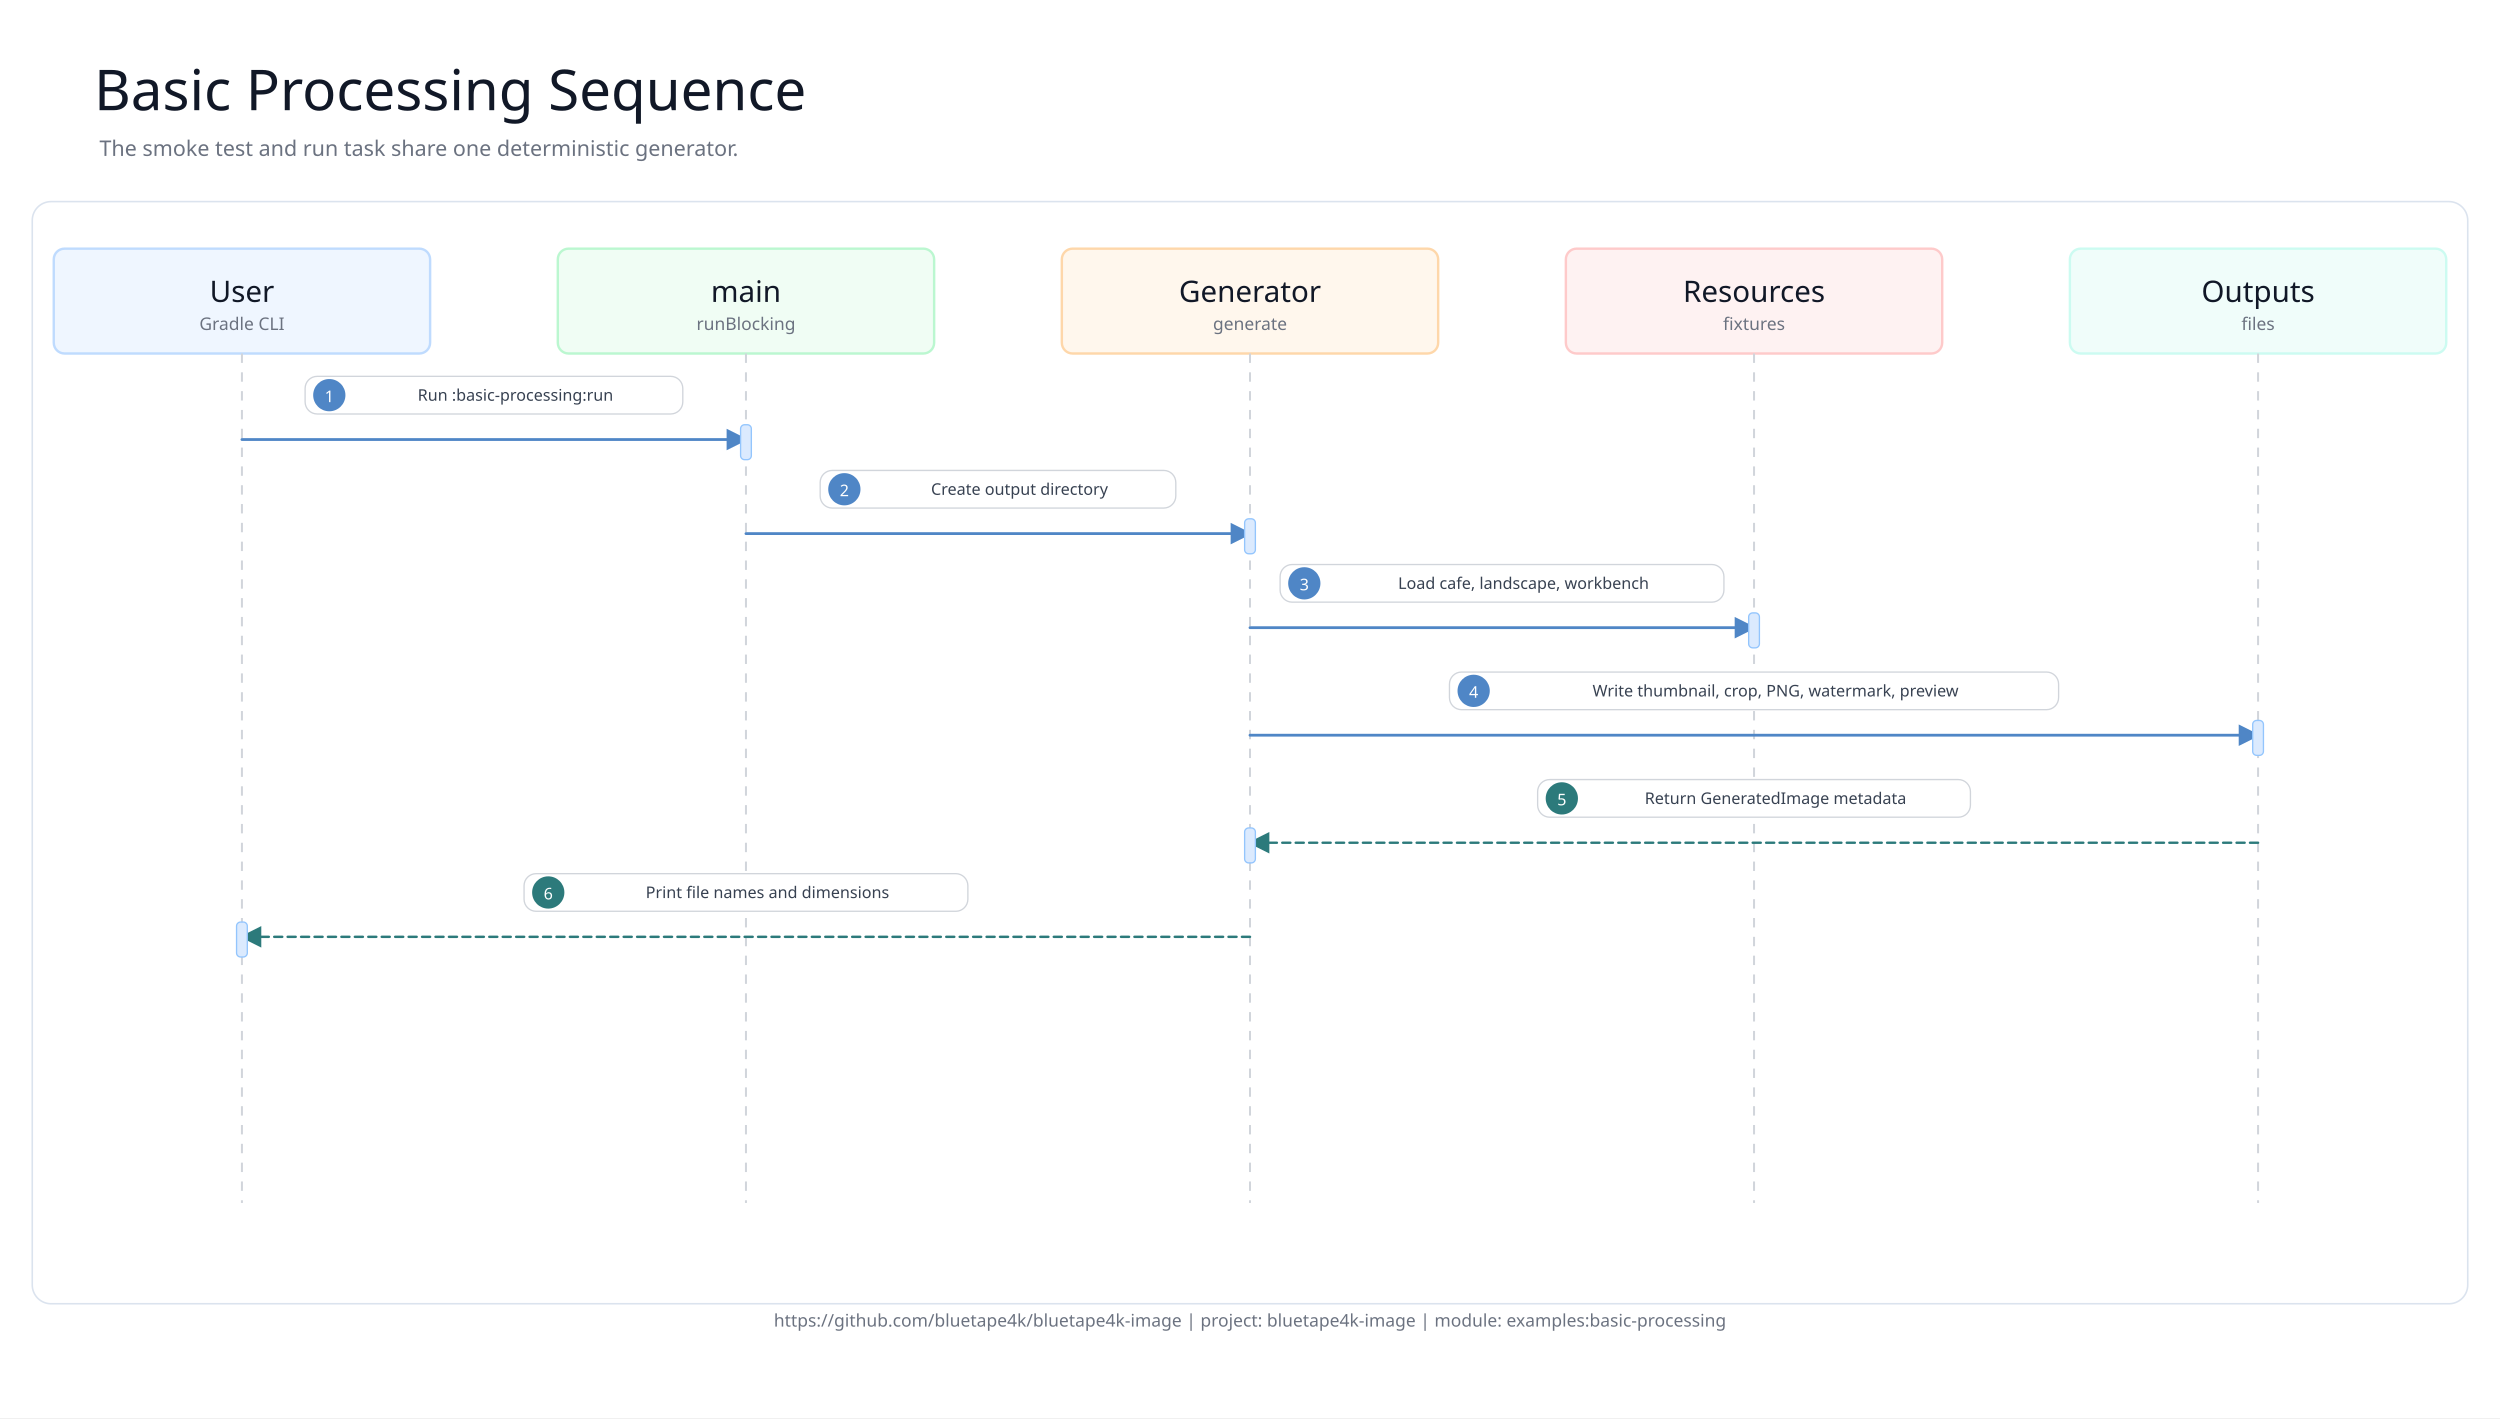
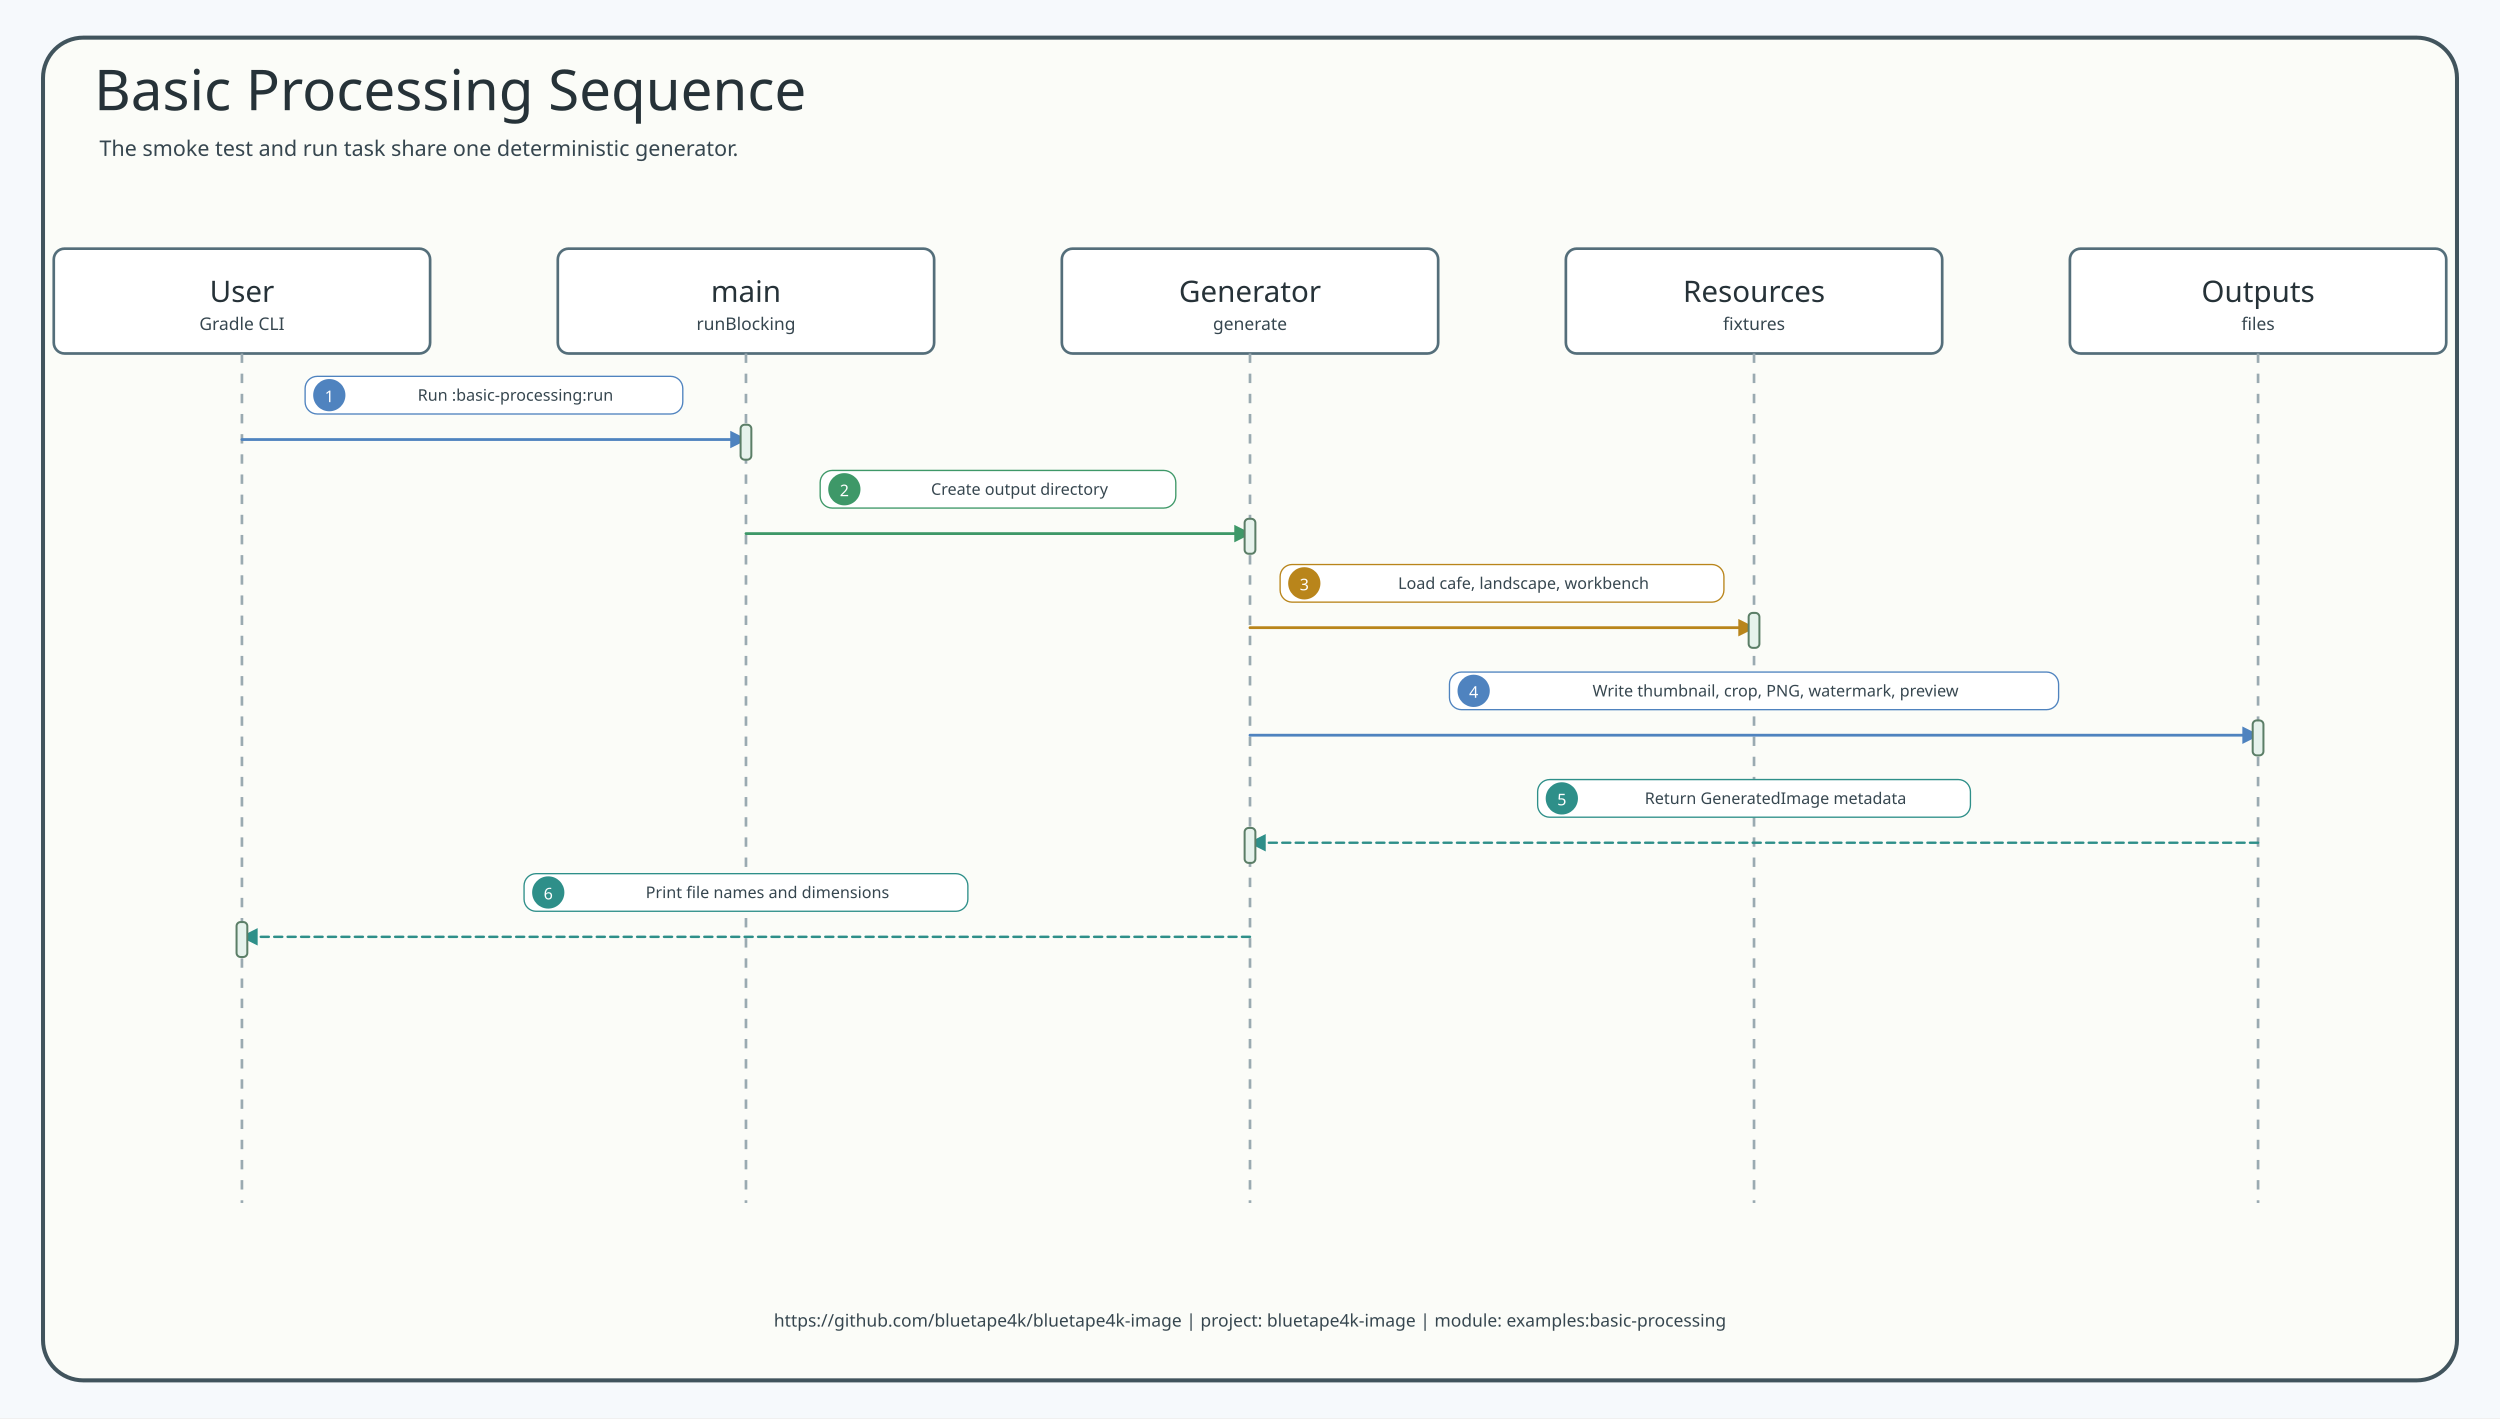
<svg xmlns="http://www.w3.org/2000/svg" width="1860" height="1055" viewBox="0 0 1860 1055" role="img" aria-label="Basic Processing Sequence">
  <defs>
-     <marker markerUnits="userSpaceOnUse" id="arrow-blue" markerWidth="16" markerHeight="16" viewBox="0 0 10 10" refX="9" refY="5" orient="auto">
-       <path d="M 0 0 L 10 5 L 0 10 Z" fill="#4f86c6" stroke="#4f86c6" stroke-width="0" stroke-dasharray="none" style="stroke-dasharray:none" />
+     <marker markerUnits="userSpaceOnUse" id="arrow-blue" markerWidth="13" markerHeight="13" viewBox="0 0 10 10" refX="9" refY="5" orient="auto">
+       <path d="M 0 0 L 10 5 L 0 10 Z" fill="#4F83BF" stroke="#4F83BF" stroke-width="0" stroke-dasharray="none" style="stroke-dasharray:none" />
    </marker>
-     <marker markerUnits="userSpaceOnUse" id="arrow-teal" markerWidth="16" markerHeight="16" viewBox="0 0 10 10" refX="9" refY="5" orient="auto">
-       <path d="M 0 0 L 10 5 L 0 10 Z" fill="#2c7a7b" stroke="#2c7a7b" stroke-width="0" stroke-dasharray="none" style="stroke-dasharray:none" />
+     <marker markerUnits="userSpaceOnUse" id="arrow-green" markerWidth="13" markerHeight="13" viewBox="0 0 10 10" refX="9" refY="5" orient="auto">
+       <path d="M 0 0 L 10 5 L 0 10 Z" fill="#3E9868" stroke="#3E9868" stroke-width="0" stroke-dasharray="none" style="stroke-dasharray:none" />
+     </marker>
+     <marker markerUnits="userSpaceOnUse" id="arrow-amber" markerWidth="13" markerHeight="13" viewBox="0 0 10 10" refX="9" refY="5" orient="auto">
+       <path d="M 0 0 L 10 5 L 0 10 Z" fill="#B9851B" stroke="#B9851B" stroke-width="0" stroke-dasharray="none" style="stroke-dasharray:none" />
+     </marker>
+     <marker markerUnits="userSpaceOnUse" id="arrow-teal" markerWidth="13" markerHeight="13" viewBox="0 0 10 10" refX="9" refY="5" orient="auto">
+       <path d="M 0 0 L 10 5 L 0 10 Z" fill="#2E8F89" stroke="#2E8F89" stroke-width="0" stroke-dasharray="none" style="stroke-dasharray:none" />
+     </marker>
+     <marker markerUnits="userSpaceOnUse" id="arrow-red" markerWidth="13" markerHeight="13" viewBox="0 0 10 10" refX="9" refY="5" orient="auto">
+       <path d="M 0 0 L 10 5 L 0 10 Z" fill="#C94D68" stroke="#C94D68" stroke-width="0" stroke-dasharray="none" style="stroke-dasharray:none" />
    </marker>
    <style>
-     .canvas{fill:#ffffff}
-     .title{font-family:"Architects Daughter";font-size:42px;fill:#111827;font-weight:400}
-     .subtitle{font-family:"Comic Mono";font-size:16px;fill:#6b7280;font-weight:400}
-     .node-title{font-family:"Architects Daughter";font-size:22px;fill:#111827;font-weight:400}
-     .node-detail{font-family:"Comic Mono";font-size:13px;fill:#6b7280;font-weight:400}
-     .panel-title{font-family:"Comic Mono";font-size:16px;fill:#4b5563;font-weight:700;letter-spacing:0.8px}
-     .layer{fill:#f3f6fa;stroke:#cbd5e1;stroke-width:1.4;stroke-dasharray:8 6}
-     .layer-title{font-family:"Comic Mono";font-size:16px;fill:#4b5563;font-weight:700;letter-spacing:0.8px}
-     .label{font-family:"Comic Mono";font-size:12px;fill:#374151;font-weight:400}
-     .footer{font-family:"Comic Mono";font-size:13px;fill:#6b7280;font-weight:400}
-     .footer-pill{fill:#ffffff;stroke:#d1d5db;stroke-width:1}
-     .card{fill:#ffffff;stroke:#94a3b8;stroke-width:1.9}
-     .edge{stroke:#4f86c6;stroke-width:2.1;fill:none;marker-end:url(#arrow-blue);stroke-linecap:round;stroke-linejoin:round}
-     .edge-dashed{stroke:#2c7a7b;stroke-width:1.8;fill:none;marker-end:url(#arrow-teal);stroke-linecap:round;stroke-linejoin:round;stroke-dasharray:6 4}
-     .lifeline{stroke:#d1d5db;stroke-width:1.5;stroke-dasharray:7 7}
+     .canvas{fill:#F6F9FC}
+     .title{font-family:"Architects Daughter";font-size:42px;fill:#263238;font-weight:400}
+     .subtitle{font-family:"Comic Mono";font-size:16px;fill:#36464f;font-weight:400}
+     .node-title{font-family:"Architects Daughter";font-size:22px;fill:#263238;font-weight:400}
+     .node-detail{font-family:"Comic Mono";font-size:13px;fill:#36464f;font-weight:400}
+     .label{font-family:"Comic Mono";font-size:12px;fill:#36464f;font-weight:400}
+     .footer{font-family:"Comic Mono";font-size:13px;fill:#36464f;font-weight:400}
+     .footer-pill{fill:#FFFFFF;stroke:#d7e0e4;stroke-width:1}
+     .card{fill:#FFFFFF;stroke:#546e7a;stroke-width:2}
+     .lifeline{stroke:#9aaab1;stroke-width:2;stroke-dasharray:7 8}
+     .activation{fill:#e6f2ec;stroke:#5b7e67;stroke-width:1.5}
+     .edge{stroke:#4F83BF;stroke-width:2.1;fill:none;marker-end:url(#arrow-blue);stroke-linecap:round;stroke-linejoin:round}
+     .edge-green{stroke:#3E9868;marker-end:url(#arrow-green)}
+     .edge-amber{stroke:#B9851B;marker-end:url(#arrow-amber)}
+     .edge-red{stroke:#C94D68;marker-end:url(#arrow-red)}
+     .edge-dashed{stroke:#2E8F89;stroke-width:1.8;fill:none;marker-end:url(#arrow-teal);stroke-linecap:round;stroke-linejoin:round;stroke-dasharray:6 4}
  </style>
  </defs>
  <rect class="canvas" width="1860" height="1055" />
-   <rect class="frame" x="24" y="150" width="1812" height="820" rx="14" fill="none" stroke="#dbe3ee" stroke-width="1.2" />
+   <rect class="frame" x="32" y="28" width="1796" height="999" rx="30" fill="#fbfcf8" stroke="#41545d" stroke-width="3" />
  <text class="title" x="70" y="82">Basic Processing Sequence</text>
  <text class="subtitle" x="74" y="116">The smoke test and run task share one deterministic generator.</text>
  <g id="participants">
-     <rect class="card participant-card header" x="40" y="185" width="280" height="78" rx="8" style="fill:#eff6ff;stroke:#bfdbfe;stroke-width:1.8" />
+     <rect class="card participant-card header" x="40" y="185" width="280" height="78" rx="8" />
    <text class="node-title participant" x="180" y="217" text-anchor="middle" dominant-baseline="middle">User</text>
-     <text class="node-detail" x="180" y="241" text-anchor="middle" dominant-baseline="middle">Gradle CLI</text>
+     <text class="node-detail role" x="180" y="241" text-anchor="middle" dominant-baseline="middle">Gradle CLI</text>
    <line class="lifeline" x1="180" y1="263" x2="180" y2="895" />
-     <rect class="card participant-card header" x="415" y="185" width="280" height="78" rx="8" style="fill:#f0fdf4;stroke:#bbf7d0;stroke-width:1.8" />
+     <rect class="card participant-card header" x="415" y="185" width="280" height="78" rx="8" />
    <text class="node-title participant" x="555" y="217" text-anchor="middle" dominant-baseline="middle">main</text>
-     <text class="node-detail" x="555" y="241" text-anchor="middle" dominant-baseline="middle">runBlocking</text>
+     <text class="node-detail role" x="555" y="241" text-anchor="middle" dominant-baseline="middle">runBlocking</text>
    <line class="lifeline" x1="555" y1="263" x2="555" y2="895" />
-     <rect class="card participant-card header" x="790" y="185" width="280" height="78" rx="8" style="fill:#fff7ed;stroke:#fed7aa;stroke-width:1.8" />
+     <rect class="card participant-card header" x="790" y="185" width="280" height="78" rx="8" />
    <text class="node-title participant" x="930" y="217" text-anchor="middle" dominant-baseline="middle">Generator</text>
-     <text class="node-detail" x="930" y="241" text-anchor="middle" dominant-baseline="middle">generate</text>
+     <text class="node-detail role" x="930" y="241" text-anchor="middle" dominant-baseline="middle">generate</text>
    <line class="lifeline" x1="930" y1="263" x2="930" y2="895" />
-     <rect class="card participant-card header" x="1165" y="185" width="280" height="78" rx="8" style="fill:#fef2f2;stroke:#fecaca;stroke-width:1.8" />
+     <rect class="card participant-card header" x="1165" y="185" width="280" height="78" rx="8" />
    <text class="node-title participant" x="1305" y="217" text-anchor="middle" dominant-baseline="middle">Resources</text>
-     <text class="node-detail" x="1305" y="241" text-anchor="middle" dominant-baseline="middle">fixtures</text>
+     <text class="node-detail role" x="1305" y="241" text-anchor="middle" dominant-baseline="middle">fixtures</text>
    <line class="lifeline" x1="1305" y1="263" x2="1305" y2="895" />
-     <rect class="card participant-card header" x="1540" y="185" width="280" height="78" rx="8" style="fill:#f0fdfa;stroke:#ccfbf1;stroke-width:1.8" />
+     <rect class="card participant-card header" x="1540" y="185" width="280" height="78" rx="8" />
    <text class="node-title participant" x="1680" y="217" text-anchor="middle" dominant-baseline="middle">Outputs</text>
-     <text class="node-detail" x="1680" y="241" text-anchor="middle" dominant-baseline="middle">files</text>
+     <text class="node-detail role" x="1680" y="241" text-anchor="middle" dominant-baseline="middle">files</text>
    <line class="lifeline" x1="1680" y1="263" x2="1680" y2="895" />
  </g>
  <g id="messages">
    <path data-connector="true" class="edge" d="M 180 327 L 555 327" />
-     <rect class="activation" x="551" y="316" width="8" height="26" rx="3" fill="#dbeafe" stroke="#93c5fd" stroke-width="1" />
-     <rect class="pill" x="227.0" y="280" width="281.0" height="28" rx="9" fill="#ffffff" stroke="#d1d5db" />
-     <circle cx="245.0" cy="294" r="12" fill="#4f86c6" />
-     <text class="label" x="245.0" y="295" text-anchor="middle" dominant-baseline="middle" style="fill:#ffffff;font-size:12px">1</text>
+     <rect class="activation" x="551" y="316" width="8" height="26" rx="3" />
+     <rect class="pill" x="227.0" y="280" width="281.0" height="28" rx="9" fill="#FFFFFF" stroke="#4F83BF" />
+     <circle cx="245.0" cy="294" r="12" fill="#4F83BF" />
+     <text class="label" x="245.0" y="295" text-anchor="middle" dominant-baseline="middle" style="fill:#FFFFFF;font-size:12px">1</text>
    <text class="label" x="383.5" y="294" text-anchor="middle" dominant-baseline="middle">Run :basic-processing:run</text>
-     <path data-connector="true" class="edge" d="M 555 397 L 930 397" />
-     <rect class="activation" x="926" y="386" width="8" height="26" rx="3" fill="#dbeafe" stroke="#93c5fd" stroke-width="1" />
-     <rect class="pill" x="610.2" y="350" width="264.6" height="28" rx="9" fill="#ffffff" stroke="#d1d5db" />
-     <circle cx="628.2" cy="364" r="12" fill="#4f86c6" />
-     <text class="label" x="628.2" y="365" text-anchor="middle" dominant-baseline="middle" style="fill:#ffffff;font-size:12px">2</text>
+     <path data-connector="true" class="edge edge-green" d="M 555 397 L 930 397" />
+     <rect class="activation" x="926" y="386" width="8" height="26" rx="3" />
+     <rect class="pill" x="610.2" y="350" width="264.6" height="28" rx="9" fill="#FFFFFF" stroke="#3E9868" />
+     <circle cx="628.2" cy="364" r="12" fill="#3E9868" />
+     <text class="label" x="628.2" y="365" text-anchor="middle" dominant-baseline="middle" style="fill:#FFFFFF;font-size:12px">2</text>
    <text class="label" x="758.5" y="364" text-anchor="middle" dominant-baseline="middle">Create output directory</text>
-     <path data-connector="true" class="edge" d="M 930 467 L 1305 467" />
-     <rect class="activation" x="1301" y="456" width="8" height="26" rx="3" fill="#dbeafe" stroke="#93c5fd" stroke-width="1" />
-     <rect class="pill" x="952.4" y="420" width="330.2" height="28" rx="9" fill="#ffffff" stroke="#d1d5db" />
-     <circle cx="970.4" cy="434" r="12" fill="#4f86c6" />
-     <text class="label" x="970.4" y="435" text-anchor="middle" dominant-baseline="middle" style="fill:#ffffff;font-size:12px">3</text>
+     <path data-connector="true" class="edge edge-amber" d="M 930 467 L 1305 467" />
+     <rect class="activation" x="1301" y="456" width="8" height="26" rx="3" />
+     <rect class="pill" x="952.4" y="420" width="330.2" height="28" rx="9" fill="#FFFFFF" stroke="#B9851B" />
+     <circle cx="970.4" cy="434" r="12" fill="#B9851B" />
+     <text class="label" x="970.4" y="435" text-anchor="middle" dominant-baseline="middle" style="fill:#FFFFFF;font-size:12px">3</text>
    <text class="label" x="1133.5" y="434" text-anchor="middle" dominant-baseline="middle">Load cafe, landscape, workbench</text>
    <path data-connector="true" class="edge" d="M 930 547 L 1680 547" />
-     <rect class="activation" x="1676" y="536" width="8" height="26" rx="3" fill="#dbeafe" stroke="#93c5fd" stroke-width="1" />
-     <rect class="pill" x="1078.4" y="500" width="453.2" height="28" rx="9" fill="#ffffff" stroke="#d1d5db" />
-     <circle cx="1096.4" cy="514" r="12" fill="#4f86c6" />
-     <text class="label" x="1096.4" y="515" text-anchor="middle" dominant-baseline="middle" style="fill:#ffffff;font-size:12px">4</text>
+     <rect class="activation" x="1676" y="536" width="8" height="26" rx="3" />
+     <rect class="pill" x="1078.4" y="500" width="453.2" height="28" rx="9" fill="#FFFFFF" stroke="#4F83BF" />
+     <circle cx="1096.4" cy="514" r="12" fill="#4F83BF" />
+     <text class="label" x="1096.4" y="515" text-anchor="middle" dominant-baseline="middle" style="fill:#FFFFFF;font-size:12px">4</text>
    <text class="label" x="1321.0" y="514" text-anchor="middle" dominant-baseline="middle">Write thumbnail, crop, PNG, watermark, preview</text>
    <path data-connector="true" class="edge-dashed" d="M 1680 627 L 930 627" />
-     <rect class="activation" x="926" y="616" width="8" height="26" rx="3" fill="#dbeafe" stroke="#93c5fd" stroke-width="1" />
-     <rect class="pill" x="1144.0" y="580" width="322.0" height="28" rx="9" fill="#ffffff" stroke="#d1d5db" />
-     <circle cx="1162.0" cy="594" r="12" fill="#2c7a7b" />
-     <text class="label" x="1162.0" y="595" text-anchor="middle" dominant-baseline="middle" style="fill:#ffffff;font-size:12px">5</text>
+     <rect class="activation" x="926" y="616" width="8" height="26" rx="3" />
+     <rect class="pill" x="1144.0" y="580" width="322.0" height="28" rx="9" fill="#FFFFFF" stroke="#2E8F89" />
+     <circle cx="1162.0" cy="594" r="12" fill="#2E8F89" />
+     <text class="label" x="1162.0" y="595" text-anchor="middle" dominant-baseline="middle" style="fill:#FFFFFF;font-size:12px">5</text>
    <text class="label" x="1321.0" y="594" text-anchor="middle" dominant-baseline="middle">Return GeneratedImage metadata</text>
    <path data-connector="true" class="edge-dashed" d="M 930 697 L 180 697" />
-     <rect class="activation" x="176" y="686" width="8" height="26" rx="3" fill="#dbeafe" stroke="#93c5fd" stroke-width="1" />
-     <rect class="pill" x="389.9" y="650" width="330.2" height="28" rx="9" fill="#ffffff" stroke="#d1d5db" />
-     <circle cx="407.9" cy="664" r="12" fill="#2c7a7b" />
-     <text class="label" x="407.9" y="665" text-anchor="middle" dominant-baseline="middle" style="fill:#ffffff;font-size:12px">6</text>
+     <rect class="activation" x="176" y="686" width="8" height="26" rx="3" />
+     <rect class="pill" x="389.9" y="650" width="330.2" height="28" rx="9" fill="#FFFFFF" stroke="#2E8F89" />
+     <circle cx="407.9" cy="664" r="12" fill="#2E8F89" />
+     <text class="label" x="407.9" y="665" text-anchor="middle" dominant-baseline="middle" style="fill:#FFFFFF;font-size:12px">6</text>
    <text class="label" x="571.0" y="664" text-anchor="middle" dominant-baseline="middle">Print file names and dimensions</text>
  </g>
  <text class="footer" x="930.0" y="987" text-anchor="middle">https://github.com/bluetape4k/bluetape4k-image | project: bluetape4k-image | module: examples:basic-processing</text>
</svg>
